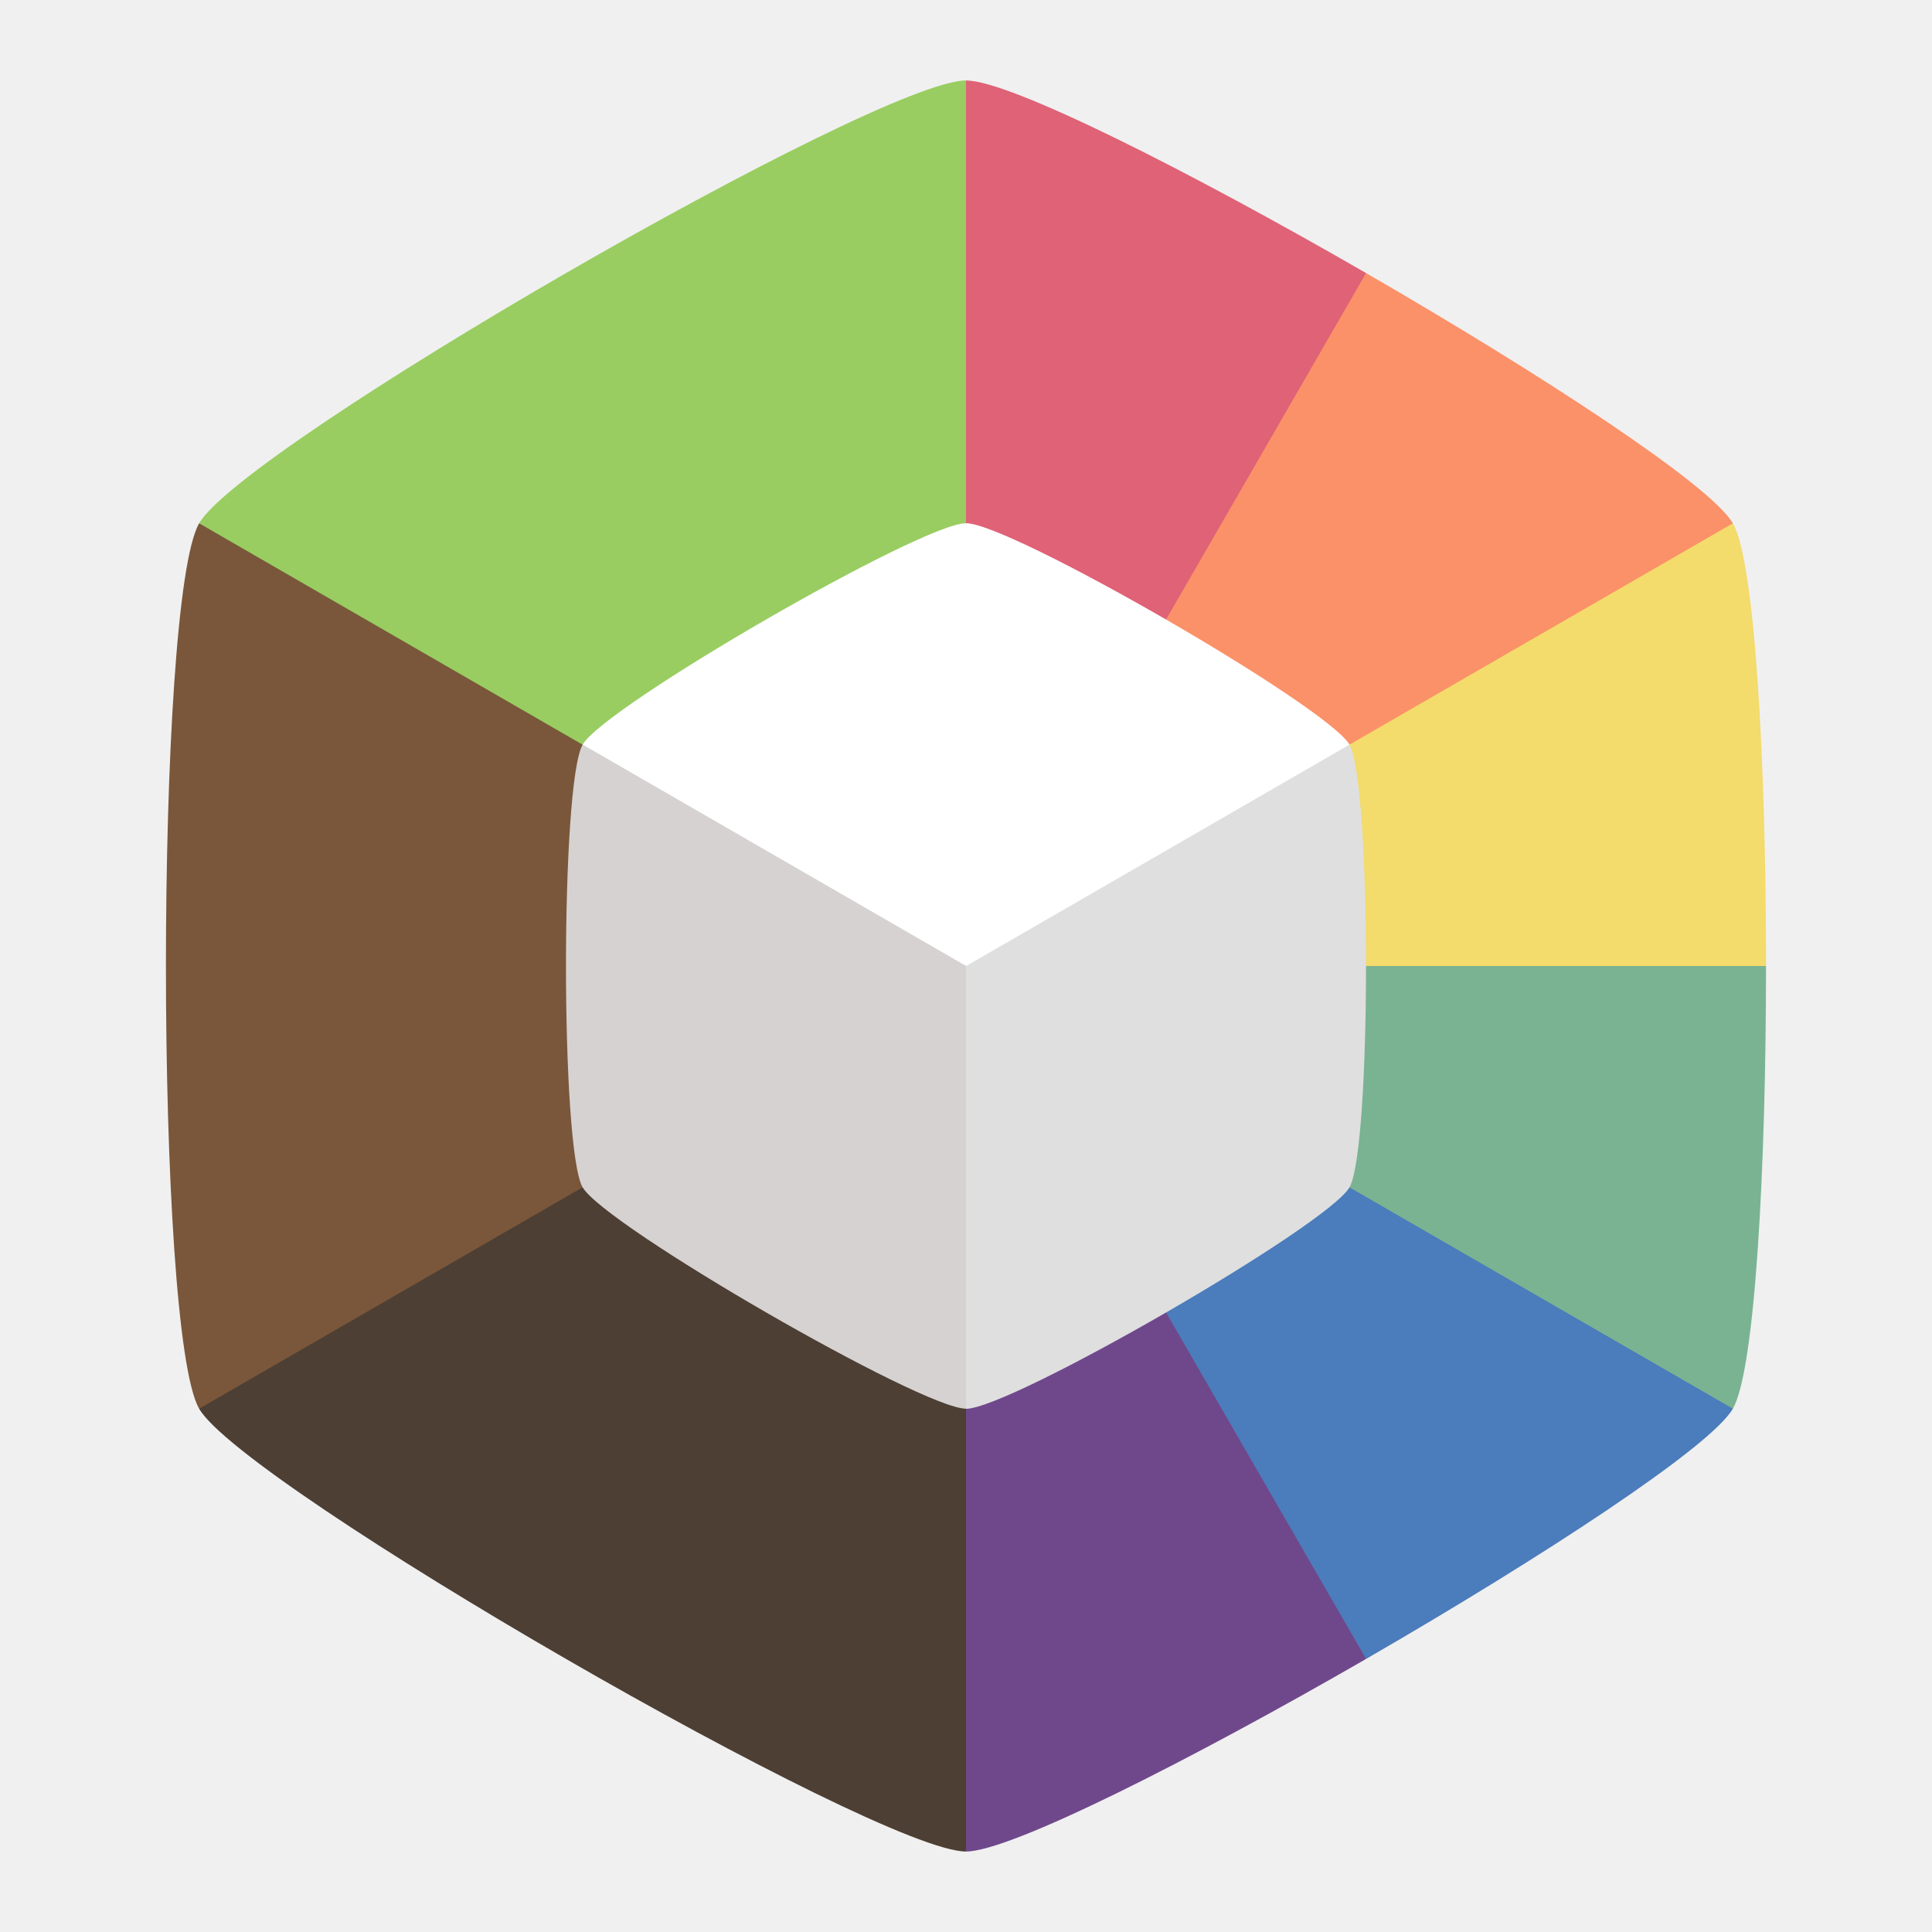
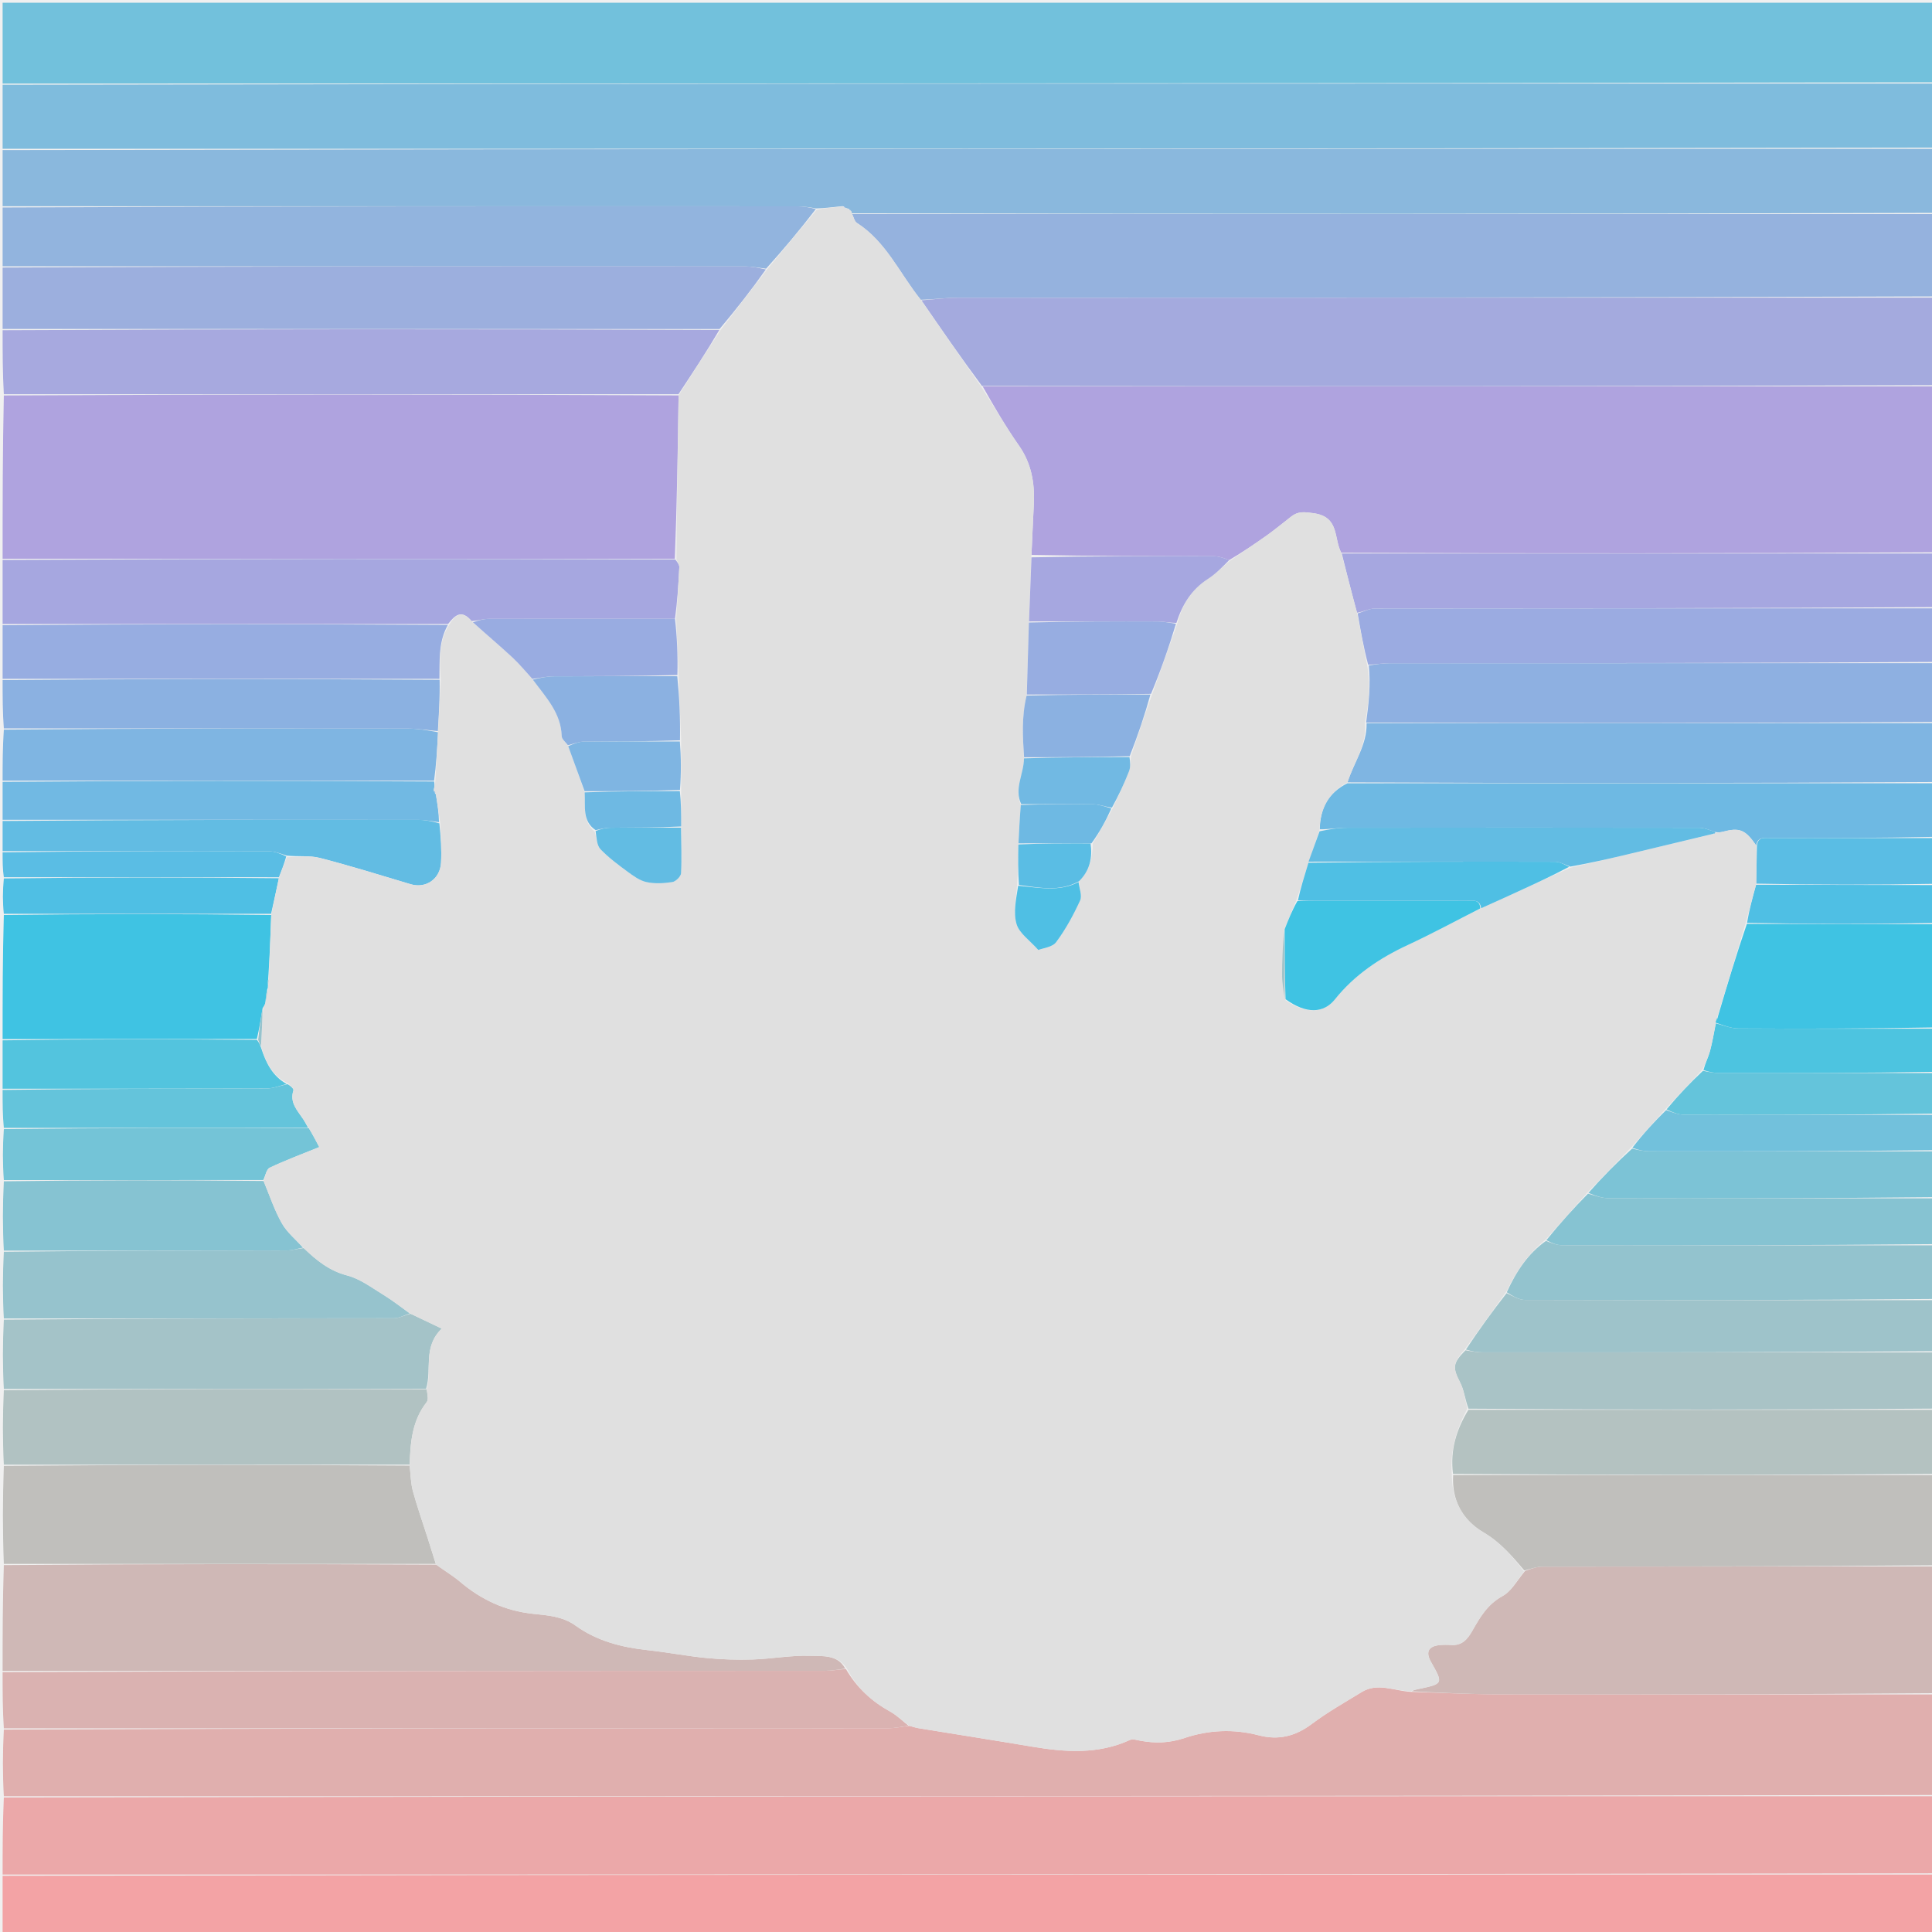
- <svg xmlns="http://www.w3.org/2000/svg" width="48" height="48" viewBox="0 0 12.7 12.7" version="1.1" id="svg3606">
-   <defs id="defs3603" />
-   <g id="layer1">
-     <g id="g531" transform="matrix(0.1353646,0,0,0.1353646,15.30158,0.5291666)" />
-     <g id="g397">
-       <path style="fill:#99cd61;fill-opacity:1;stroke-width:0.265" d="M 6.35,6.35 Z" id="path7899" />
-       <path id="path3228" style="fill:#df6277;fill-opacity:1;stroke-width:0.265" d="M 6.35 0.529 L 3.829 4.895 L 6.35 6.35 L 8.87 4.895 L 8.98 1.795 C 7.829 1.131 6.641 0.529 6.35 0.529 z " />
-       <path id="path2659" style="fill:#fb9168;fill-opacity:1;stroke-width:0.265" d="M 8.98 1.795 L 6.35 6.35 L 8.87 7.805 L 11.391 3.44 C 11.246 3.188 10.131 2.46 8.98 1.795 z " />
-       <path id="path2708" style="fill:#f3db6c;fill-opacity:1;stroke-width:0.265" d="M 11.391 3.44 L 6.35 6.35 L 8.87 7.805 L 11.609 6.35 C 11.609 5.021 11.537 3.692 11.391 3.44 z " />
-       <path id="path1737" style="fill:#7ab392;fill-opacity:1;stroke-width:0.265" d="M 6.35 6.35 L 6.35 9.26 L 11.391 9.26 C 11.537 9.008 11.609 7.679 11.609 6.35 L 6.35 6.35 z " />
-       <path id="path2937" style="fill:#4b7cbc;fill-opacity:1;stroke-width:0.265" d="M 6.35 6.35 L 6.35 9.26 L 8.98 10.905 C 10.131 10.24 11.246 9.512 11.391 9.26 L 6.35 6.35 z " />
-       <path id="path3117" style="fill:#6f488c;fill-opacity:1;stroke-width:0.265" d="M 6.35 6.35 L 3.829 7.805 L 6.35 12.171 C 6.641 12.171 7.829 11.569 8.98 10.905 L 6.35 6.35 z " />
-       <path id="path2010" style="fill:#4d3f33;fill-opacity:1;stroke-width:0.265" d="M 3.829 4.895 L 1.309 9.26 C 1.6 9.765 5.768 12.171 6.35 12.171 L 6.35 6.35 L 3.829 4.895 z " />
-       <path id="path1744" style="fill:#7a573b;fill-opacity:1;stroke-width:0.265" d="M 1.309 3.44 C 1.018 3.944 1.018 8.756 1.309 9.26 L 6.35 6.35 L 6.35 3.44 L 1.309 3.44 z " />
-       <path id="path1739" style="fill:#99cd61;fill-opacity:1;stroke-width:0.265" d="M 6.35 0.529 C 5.768 0.529 1.6 2.935 1.309 3.44 L 6.35 6.35 L 6.35 0.529 z " />
-       <g id="g379">
-         <g id="g1657" transform="matrix(0.8799999,0,0,0.8799999,-10.90649,-1.242093)">
-           <g id="g7651" transform="translate(13.25996,2.277589)">
-             <path id="path6659" style="fill:#ffffff;stroke-width:0.265" d="m 6.35,2.939 c -0.341,0 -2.783,1.41 -2.953,1.705 L 6.35,9.76 9.304,4.645 C 9.133,4.349 6.691,2.939 6.35,2.939 Z" transform="matrix(0.9697482,0,0,0.9697482,0.1920988,0.1920979)" />
-           </g>
-           <path id="path461" style="fill:#dfdfdf;fill-opacity:1;stroke-width:0.265" d="m 16.746,6.974 2.864,4.961 c 0.331,0 2.699,-1.367 2.864,-1.654 0.165,-0.286 0.165,-3.021 0,-3.307 l -2.864,1.654 z" />
-         </g>
-         <path id="path5065" style="fill:#d6d2d2;fill-opacity:1;stroke-width:0.265" d="m 3.83,4.895 c -0.146,0.252 -0.146,2.658 0,2.91 0.146,0.252 2.229,1.455 2.52,1.455 V 6.35 Z" />
-       </g>
-     </g>
-   </g>
+ <svg xmlns="http://www.w3.org/2000/svg" version="1.1" id="Layer_1" x="0px" y="0px" width="100%" viewBox="0 0 740 740" enable-background="new 0 0 740 740" xml:space="preserve">
+   <path fill="#72C1DC" opacity="1" stroke="none" d=" M1,32   C1,21.672 1,11.345 1,1.04   C247.667,1.04 494.333,1.04 741,1.04   C741,11.074 741,21.068 740.531,31.531   C493.708,32 247.354,32 1,32  z" />
+   <path fill="#EBA8A9" opacity="1" stroke="none" d=" M1,718   C1,708.312 1,698.625 1.469,688.469   C248.292,688 494.646,688 741,688   C741,697.688 741,707.375 740.535,717.531   C493.713,718 247.357,718 1,718  z" />
+   <path fill="#AFA3DF" opacity="1" stroke="none" d=" M741,148   C741,169.021 741,190.042 740.531,211.532   C664.684,212.007 589.305,212.014 513.724,211.715   C510.771,206.081 513.141,197.93 503.046,196.554   C499.41,196.059 497.22,195.809 494.591,197.833   C491.574,200.156 488.657,202.615 485.562,204.827   C480.76,208.26 475.844,211.534 470.822,214.525   C468.799,213.784 466.931,213.058 465.059,213.051   C441.747,212.976 418.435,213.005 395.087,212.54   C395.358,205.804 395.655,199.535 395.97,193.267   C396.377,185.14 395.124,177.576 390.257,170.635   C385.138,163.336 380.673,155.578 376.396,148.015   C498.246,148.007 619.623,148.003 741,148  z" />
+   <path fill="#E0AFAE" opacity="1" stroke="none" d=" M741,687.531   C494.646,688 248.292,688 1.469,688   C1,679.646 1,671.292 1.469,662.469   C114.683,662 227.429,662.007 340.175,661.958   C342.787,661.957 345.398,661.332 348.393,661.052   C349.736,661.379 350.68,661.751 351.659,661.91   C366.202,664.283 380.761,666.556 395.292,669   C408.028,671.142 420.616,672.038 432.832,666.427   C433.863,665.954 435.42,666.484 436.701,666.721   C442.454,667.785 447.862,667.67 453.688,665.7   C462.862,662.598 472.556,662.152 482.122,664.662   C489.674,666.643 496.173,665.034 502.463,660.304   C508.478,655.78 515.106,652.057 521.539,648.104   C527.633,644.36 533.85,647.654 540.451,648.021   C551.675,648.349 562.461,648.935 573.248,648.954   C629.165,649.049 685.083,648.999 741,649   C741,661.688 741,674.375 741,687.531  z" />
+   <path fill="#7FBCDD" opacity="1" stroke="none" d=" M1,32.469   C247.354,32 493.708,32 740.531,32   C741,40.021 741,48.042 740.531,56.531   C493.708,57 247.354,57 1,57   C1,48.979 1,40.958 1,32.469  z" />
+   <path fill="#8AB8DD" opacity="1" stroke="none" d=" M1,57.469   C247.354,57 493.708,57 740.531,57   C741,65.021 741,73.042 740.531,81.531   C602.166,81.992 464.269,81.984 326.27,81.685   C326.111,81.196 326.056,80.999 325.876,80.65   C325.573,80.308 325.375,80.138 324.845,79.916   C324.325,79.786 324.117,79.732 323.795,79.546   C323.511,79.249 323.323,79.109 322.67,78.968   C319.154,79.325 316.085,79.709 312.688,79.835   C310.059,79.385 307.757,79.025 305.456,79.024   C203.971,78.996 102.485,79 1,79   C1,71.979 1,64.958 1,57.469  z" />
+   <path fill="#F3A3A5" opacity="1" stroke="none" d=" M1,718.465   C247.357,718 493.713,718 740.535,718   C741,725.662 741,733.325 741,740.959   C494.333,740.959 247.667,740.959 1,740.959   C1,733.589 1,726.259 1,718.465  z" />
+   <path fill="#AFA3DF" opacity="1" stroke="none" d=" M1,214   C1,193.312 1,172.625 1.469,151.469   C87.916,150.998 173.895,150.996 259.914,151.454   C259.614,172.611 259.274,193.308 258.469,214.004   C172.337,214.002 86.668,214.001 1,214  z" />
+   <path fill="#95B2DE" opacity="1" stroke="none" d=" M326.373,81.976   C464.269,81.984 602.166,81.992 740.531,82   C741,92.354 741,102.708 740.531,113.532   C615.644,114.001 491.224,113.99 366.805,114.044   C362.176,114.046 357.548,114.684 352.666,114.812   C344.558,104.694 339.413,92.555 328.21,85.385   C327.259,84.777 326.97,83.137 326.373,81.976  z" />
+   <path fill="#A4AADE" opacity="1" stroke="none" d=" M352.919,115.026   C357.548,114.684 362.176,114.046 366.805,114.044   C491.224,113.99 615.644,114.001 740.531,114   C741,125.021 741,136.042 741,147.531   C619.623,148.003 498.246,148.007 376.119,147.835   C367.885,136.783 360.402,125.904 352.919,115.026  z" />
+   <path fill="#CFB8B6" opacity="1" stroke="none" d=" M1,640   C1,626.646 1,613.292 1.469,599.469   C56.929,599.003 111.92,599.005 167.098,599.298   C170.268,601.656 173.446,603.495 176.199,605.834   C184.282,612.702 193.348,616.945 204.013,618.105   C209.652,618.718 215.429,619.017 220.492,622.666   C228.627,628.53 238.086,630.962 247.988,632.033   C255.561,632.852 263.065,634.322 270.644,635.056   C276.531,635.626 282.496,635.811 288.408,635.616   C295.694,635.376 302.982,633.967 310.23,634.212   C315.037,634.374 320.807,633.655 323.752,639.115   C320.891,639.52 318.425,639.969 315.958,639.97   C210.972,640.005 105.986,640 1,640  z" />
+   <path fill="#CFB8B6" opacity="1" stroke="none" d=" M741,648.531   C685.083,648.999 629.165,649.049 573.248,648.954   C562.461,648.935 551.675,648.349 540.747,647.791   C541.406,647.368 542.203,647.158 543.008,646.991   C552.857,644.947 552.857,644.948 548.113,636.569   C545.973,632.788 547.064,630.56 551.359,630.113   C552.837,629.96 554.349,629.966 555.833,630.069   C559.953,630.354 562.063,627.925 563.908,624.674   C566.842,619.504 569.714,614.503 575.454,611.362   C578.942,609.453 581.176,605.252 584.118,601.71   C586.436,600.893 588.607,600.06 590.779,600.057   C640.852,599.983 690.926,600 741,600   C741,616.021 741,632.042 741,648.531  z" />
+   <path fill="#DAB2B1" opacity="1" stroke="none" d=" M1,640.469   C105.986,640 210.972,640.005 315.958,639.97   C318.425,639.969 320.891,639.52 323.994,639.256   C328.226,646.547 333.935,651.683 340.996,655.598   C343.547,657.012 345.684,659.176 348.009,660.998   C345.398,661.332 342.787,661.957 340.175,661.958   C227.429,662.007 114.683,662 1.469,662   C1,654.979 1,647.958 1,640.469  z" />
+   <path fill="#92B4DE" opacity="1" stroke="none" d=" M1,79.469   C102.485,79 203.971,78.996 305.456,79.024   C307.757,79.025 310.059,79.385 312.482,80.09   C306.35,88.064 300.096,95.525 293.442,102.904   C290.413,102.548 287.783,102.036 285.152,102.035   C190.435,101.994 95.717,102 1,102   C1,94.646 1,87.291 1,79.469  z" />
+   <path fill="#9CAFDE" opacity="1" stroke="none" d=" M1,102.469   C95.717,102 190.435,101.994 285.152,102.035   C287.783,102.036 290.413,102.548 293.331,103.214   C287.773,111.079 281.927,118.553 275.608,126.02   C183.756,126.009 92.378,126.005 1,126   C1,118.312 1,110.625 1,102.469  z" />
+   <path fill="#A7A9DF" opacity="1" stroke="none" d=" M1,126.469   C92.378,126.005 183.756,126.009 275.534,126.363   C270.58,134.806 265.227,142.9 259.873,150.994   C173.895,150.996 87.916,150.998 1.469,151   C1,142.979 1,134.958 1,126.469  z" />
+   <path fill="#A6A7E0" opacity="1" stroke="none" d=" M1,214.469   C86.668,214.001 172.337,214.002 258.632,214.275   C259.587,215.459 260.233,216.386 260.19,217.279   C259.874,223.857 259.421,230.429 258.54,237.002   C234.44,237 210.81,236.973 187.18,237.046   C185.101,237.052 183.025,237.713 180.656,237.895   C176.862,233.389 174.361,235.459 171.618,239.011   C114.429,239.005 57.715,239.002 1,239   C1,230.979 1,222.958 1,214.469  z" />
+   <path fill="#C0BFBC" opacity="1" stroke="none" d=" M741,599.531   C690.926,600 640.852,599.983 590.779,600.057   C588.607,600.06 586.436,600.893 583.843,601.515   C579.149,595.978 574.647,590.729 568.244,586.964   C560.168,582.217 556.014,574.606 556.588,564.992   C618.366,564.996 679.683,564.998 741,565   C741,576.354 741,587.708 741,599.531  z" />
+   <path fill="#C0BFBC" opacity="1" stroke="none" d=" M166.911,599.008   C111.92,599.005 56.929,599.003 1.469,599   C1,586.646 1,574.292 1.469,561.469   C53.592,560.994 105.247,560.988 156.908,561.374   C157.302,564.907 157.33,568.147 158.157,571.168   C159.81,577.209 161.908,583.128 163.809,589.102   C164.858,592.399 165.878,595.706 166.911,599.008  z" />
+   <path fill="#7FB5E2" opacity="1" stroke="none" d=" M741,277   C741,284.354 741,291.708 740.531,299.532   C665.404,300.006 590.745,300.012 516.125,299.656   C518.562,291.913 523.654,285.354 523.432,277.023   C596.269,277.01 668.634,277.005 741,277  z" />
+   <path fill="#8EB0E1" opacity="1" stroke="none" d=" M741,276.531   C668.634,277.005 596.269,277.01 523.26,276.766   C524.279,269.423 525.029,262.275 524.289,254.854   C527.148,254.462 529.616,254.031 532.084,254.03   C601.723,253.993 671.361,254 741,254   C741,261.354 741,268.708 741,276.531  z" />
+   <path fill="#3FC3E3" opacity="1" stroke="none" d=" M1,398   C1,382.312 1,366.625 1.469,350.469   C35.904,350.006 69.87,350.012 103.888,350.458   C103.603,358.903 103.265,366.906 102.721,375.077   C102.548,375.894 102.579,376.542 102.619,377.448   C102.643,378.05 102.659,378.393 102.37,378.896   C101.921,380.758 101.776,382.461 101.606,384.416   C101.321,385.077 101.062,385.486 100.567,386.214   C99.831,390.34 99.331,394.147 98.373,397.966   C65.61,397.985 33.305,397.993 1,398  z" />
+   <path fill="#A6A7E0" opacity="1" stroke="none" d=" M513.927,212.021   C589.305,212.014 664.684,212.007 740.531,212   C741,218.688 741,225.375 740.531,232.532   C668.911,233.001 597.759,232.983 526.608,233.083   C524.408,233.086 522.21,234.307 519.773,234.691   C517.666,226.955 515.797,219.488 513.927,212.021  z" />
+   <path fill="#9BABE1" opacity="1" stroke="none" d=" M520.011,234.96   C522.21,234.307 524.408,233.086 526.608,233.083   C597.759,232.983 668.911,233.001 740.531,233   C741,239.688 741,246.375 741,253.531   C671.361,254 601.723,253.993 532.084,254.03   C529.616,254.031 527.148,254.462 524.038,254.617   C522.268,248.014 521.139,241.487 520.011,234.96  z" />
+   <path fill="#B1C2C2" opacity="1" stroke="none" d=" M156.902,560.983   C105.247,560.988 53.592,560.994 1.469,561   C1,551.646 1,542.292 1.469,532.469   C55.692,531.982 109.446,531.964 163.454,532.153   C163.65,533.95 164.228,536.041 163.433,537.048   C157.824,544.153 157.185,552.495 156.902,560.983  z" />
+   <path fill="#B4C2C1" opacity="1" stroke="none" d=" M741,564.531   C679.683,564.998 618.366,564.996 556.535,564.538   C555.37,555.399 557.851,547.49 562.439,539.987   C622.273,539.994 681.637,539.997 741,540   C741,548.021 741,556.042 741,564.531  z" />
+   <path fill="#A4C3C8" opacity="1" stroke="none" d=" M163.2,531.945   C109.446,531.964 55.692,531.982 1.469,532   C1,523.312 1,514.625 1.469,505.469   C51.574,505 101.211,505.023 150.847,504.919   C152.887,504.915 154.925,503.723 157.297,503.207   C161.336,505.109 165.043,506.89 169.206,508.89   C161.866,515.913 165.506,524.609 163.2,531.945  z" />
+   <path fill="#6EB9E3" opacity="1" stroke="none" d=" M516.086,300.017   C590.745,300.012 665.404,300.006 740.531,300   C741,306.688 741,313.375 740.531,320.531   C719.543,321 699.024,320.984 678.504,321.023   C676.174,321.027 673.204,320.191 672.681,323.852   C668.478,317.754 666.297,316.886 659.922,318.567   C658.991,318.813 658.013,318.881 656.897,318.665   C654.724,317.866 652.711,317.057 650.696,317.054   C605.771,316.982 560.845,316.976 515.92,317.043   C512.463,317.048 509.007,317.678 505.507,317.638   C505.641,309.438 508.961,303.556 516.086,300.017  z" />
+   <path fill="#A9C3C6" opacity="1" stroke="none" d=" M741,539.531   C681.637,539.997 622.273,539.994 562.458,539.561   C561.13,535.911 560.769,532.423 559.268,529.525   C556.364,523.919 556.347,522.117 561.32,517.196   C563.788,517.631 565.925,517.976 568.062,517.977   C625.708,518.006 683.354,518 741,518   C741,525.021 741,532.042 741,539.531  z" />
+   <path fill="#96C3CD" opacity="1" stroke="none" d=" M156.964,503.085   C154.925,503.723 152.887,504.915 150.847,504.919   C101.211,505.023 51.574,505 1.469,505   C1,496.646 1,488.292 1.469,479.469   C37.906,479 73.875,479.019 109.844,478.952   C111.915,478.948 113.984,478.247 116.337,478.052   C121.333,482.868 126.225,486.78 133.034,488.555   C138.014,489.854 142.492,493.285 147.018,496.051   C150.475,498.164 153.659,500.724 156.964,503.085  z" />
+   <path fill="#97ADE1" opacity="1" stroke="none" d=" M1,239.469   C57.715,239.002 114.429,239.005 171.532,239.371   C167.82,246.023 168.458,253.047 168.317,260.016   C112.242,260.008 56.621,260.004 1,260   C1,253.312 1,246.625 1,239.469  z" />
+   <path fill="#9EC3CA" opacity="1" stroke="none" d=" M741,517.532   C683.354,518 625.708,518.006 568.062,517.977   C565.925,517.976 563.788,517.631 561.484,516.907   C566.536,509.223 571.755,502.078 577.068,495.313   C579.488,496.462 581.812,497.896 584.139,497.902   C636.426,498.03 688.713,498 741,498   C741,504.354 741,510.709 741,517.532  z" />
+   <path fill="#93C3CE" opacity="1" stroke="none" d=" M741,497.531   C688.713,498 636.426,498.03 584.139,497.902   C581.812,497.896 579.488,496.462 577.123,494.97   C580.805,486.849 585.343,480.082 592.133,475.308   C594.287,476.118 596.293,476.941 598.3,476.944   C645.867,477.016 693.433,477 741,477   C741,483.688 741,490.375 741,497.531  z" />
+   <path fill="#7FB5E2" opacity="1" stroke="none" d=" M1,299   C1,292.646 1,286.291 1.469,279.468   C53.235,279 104.533,278.978 155.831,279.044   C159.792,279.049 163.752,279.681 167.776,280.472   C167.462,286.959 167.084,292.994 166.255,299.024   C110.87,299.012 55.935,299.006 1,299  z" />
+   <path fill="#8BB1E1" opacity="1" stroke="none" d=" M167.712,280.021   C163.752,279.681 159.792,279.049 155.831,279.044   C104.533,278.978 53.235,279 1.469,279   C1,272.979 1,266.958 1,260.468   C56.621,260.004 112.242,260.008 168.385,260.384   C168.508,267.178 168.11,273.6 167.712,280.021  z" />
+   <path fill="#3FC3E3" opacity="1" stroke="none" d=" M741,354   C741,367.021 741,380.042 740.531,393.532   C715.296,394.001 690.529,394.066 665.764,393.912   C662.911,393.895 660.066,392.655 657.164,391.733   C657.126,391.316 657.143,391.148 657.327,390.813   C657.706,390.405 657.854,390.128 657.978,389.413   C661.544,377.287 665.072,365.566 669.092,353.879   C693.39,353.941 717.195,353.971 741,354  z" />
+   <path fill="#86C3D2" opacity="1" stroke="none" d=" M116.053,477.871   C113.984,478.247 111.915,478.948 109.844,478.952   C73.875,479.019 37.906,479 1.469,479   C1,470.312 1,461.625 1.469,452.469   C34.908,451.991 67.878,451.983 100.957,452.342   C103.309,458.008 105.121,463.551 107.942,468.521   C109.939,472.039 113.301,474.782 116.053,477.871  z" />
+   <path fill="#86C3D2" opacity="1" stroke="none" d=" M741,476.532   C693.433,477 645.867,477.016 598.3,476.944   C596.293,476.941 594.287,476.118 592.292,475.017   C597.526,468.544 602.748,462.731 608.24,457.2   C611.055,457.987 613.601,458.928 616.149,458.934   C657.766,459.026 699.383,459 741,459   C741,464.688 741,470.376 741,476.532  z" />
+   <path fill="#71B9E3" opacity="1" stroke="none" d=" M1,299.466   C55.935,299.006 110.87,299.012 166.286,299.337   C166.54,300.681 166.313,301.706 166.154,302.963   C166.355,303.493 166.547,303.745 166.97,304.304   C167.603,308.112 168.066,311.566 168.153,314.915   C165.316,314.54 162.855,314.038 160.393,314.035   C107.262,313.99 54.131,314 1,314   C1,309.311 1,304.621 1,299.466  z" />
+   <path fill="#62BCE3" opacity="1" stroke="none" d=" M1,314.461   C54.131,314 107.262,313.99 160.393,314.035   C162.855,314.038 165.316,314.54 168.285,315.367   C168.859,320.753 169.182,325.594 168.929,330.405   C168.597,336.722 163.079,340.409 157.326,338.687   C145.753,335.223 134.21,331.623 122.518,328.611   C118.561,327.592 114.19,328.178 109.783,327.708   C107.36,326.925 105.163,326.065 102.964,326.06   C68.976,325.974 34.988,326 1,326   C1,322.307 1,318.614 1,314.461  z" />
+   <path fill="#7CC3D6" opacity="1" stroke="none" d=" M741,458.532   C699.383,459 657.766,459.026 616.149,458.934   C613.601,458.928 611.055,457.987 608.407,456.916   C613.81,450.786 619.313,445.221 625.137,439.95   C627.57,440.495 629.682,440.966 631.794,440.969   C668.196,441.013 704.598,441 741,441   C741,446.688 741,452.376 741,458.532  z" />
+   <path fill="#74C4D7" opacity="1" stroke="none" d=" M100.849,451.974   C67.878,451.983 34.908,451.991 1.469,452   C1,445.646 1,439.291 1.469,432.469   C40.634,431.999 79.33,431.997 118.328,432.169   C119.925,434.83 121.222,437.316 122.287,439.359   C115.276,442.213 109.17,444.472 103.314,447.258   C102.034,447.867 101.647,450.353 100.849,451.974  z" />
+   <path fill="#53C4DE" opacity="1" stroke="none" d=" M1,398.468   C33.305,397.993 65.61,397.985 98.433,398.302   C99.293,399.436 99.637,400.246 100.036,401.417   C101.926,407.275 104.469,412.232 109.774,415.176   C106.963,415.974 104.42,416.925 101.875,416.932   C68.25,417.032 34.625,417 1,417   C1,410.979 1,404.958 1,398.468  z" />
+   <path fill="#64C4DB" opacity="1" stroke="none" d=" M1,417.466   C34.625,417 68.25,417.032 101.875,416.932   C104.42,416.925 106.963,415.974 110.113,415.249   C111.312,415.922 112.594,417.031 112.391,417.657   C110.859,422.372 113.941,425.348 116.155,428.692   C116.852,429.745 117.407,430.891 118.027,431.995   C79.33,431.997 40.634,431.999 1.469,432   C1,427.311 1,422.621 1,417.466  z" />
+   <path fill="#72C1DC" opacity="1" stroke="none" d=" M741,440.535   C704.598,441 668.196,441.013 631.794,440.969   C629.682,440.966 627.57,440.495 625.228,439.639   C629.314,434.315 633.63,429.594 638.168,425.206   C640.565,426.028 642.741,426.937 644.919,426.943   C676.946,427.033 708.973,427.002 741,427   C741,431.357 741,435.714 741,440.535  z" />
+   <path fill="#64C4DB" opacity="1" stroke="none" d=" M741,426.533   C708.973,427.002 676.946,427.033 644.919,426.943   C642.741,426.937 640.565,426.028 638.337,424.924   C642.84,419.502 647.394,414.695 652.277,410.149   C654.573,410.609 656.54,410.978 658.507,410.98   C686.005,411.016 713.502,411.002 741,411   C741,416.022 741,421.044 741,426.533  z" />
+   <path fill="#4DC4E0" opacity="1" stroke="none" d=" M741,410.532   C713.502,411.002 686.005,411.016 658.507,410.98   C656.54,410.978 654.573,410.609 652.463,409.844   C653.218,407.055 654.344,404.892 654.962,402.592   C655.899,399.105 656.483,395.523 657.218,391.982   C660.066,392.655 662.911,393.895 665.764,393.912   C690.529,394.066 715.296,394.001 740.531,394   C741,399.355 741,404.71 741,410.532  z" />
+   <path fill="#4FBFE4" opacity="1" stroke="none" d=" M103.836,350.017   C69.87,350.012 35.904,350.006 1.469,350   C1,345.643 1,341.286 1.469,336.465   C36.902,336.003 71.867,336.007 106.814,336.389   C105.81,341.185 104.823,345.601 103.836,350.017  z" />
+   <path fill="#5ABDE4" opacity="1" stroke="none" d=" M672.938,324.087   C673.204,320.191 676.174,321.027 678.504,321.023   C699.024,320.984 719.543,321 740.531,321   C741,326.688 741,332.376 740.531,338.531   C717.587,338.957 695.112,338.916 672.668,338.458   C672.779,333.39 672.858,328.739 672.938,324.087  z" />
+   <path fill="#5ABDE4" opacity="1" stroke="none" d=" M106.832,336.01   C71.867,336.007 36.902,336.003 1.469,336   C1,332.969 1,329.939 1,326.454   C34.988,326 68.976,325.974 102.964,326.06   C105.163,326.065 107.36,326.925 109.643,328.035   C108.763,331.125 107.797,333.567 106.832,336.01  z" />
+   <path fill="#4FBFE4" opacity="1" stroke="none" d=" M672.637,338.874   C695.112,338.916 717.587,338.957 740.531,338.999   C741,343.689 741,348.379 741,353.534   C717.195,353.971 693.39,353.941 669.151,353.478   C670.024,348.322 671.33,343.598 672.637,338.874  z" />
+   <path fill="#E0E0E0" opacity="1" stroke="none" d=" M672.668,338.458   C671.33,343.598 670.024,348.322 668.658,353.445   C665.072,365.566 661.544,377.287 657.752,389.532   C657.378,390.365 657.268,390.672 657.159,390.979   C657.143,391.148 657.126,391.316 657.164,391.733   C656.483,395.523 655.899,399.105 654.962,402.592   C654.344,404.892 653.218,407.055 652.134,409.584   C647.394,414.695 642.84,419.502 638.116,424.591   C633.63,429.594 629.314,434.315 624.908,439.346   C619.313,445.221 613.81,450.786 608.138,456.634   C602.748,462.731 597.526,468.544 592.145,474.648   C585.343,480.082 580.805,486.849 577.028,494.59   C571.755,502.078 566.536,509.223 561.153,516.656   C556.347,522.117 556.364,523.919 559.268,529.525   C560.769,532.423 561.13,535.911 561.987,539.558   C557.851,547.49 555.37,555.399 556.074,564.536   C556.014,574.606 560.168,582.217 568.244,586.964   C574.647,590.729 579.149,595.978 583.697,601.886   C581.176,605.252 578.942,609.453 575.454,611.362   C569.714,614.503 566.842,619.504 563.908,624.674   C562.063,627.925 559.953,630.354 555.833,630.069   C554.349,629.966 552.837,629.96 551.359,630.113   C547.064,630.56 545.973,632.788 548.113,636.569   C552.857,644.948 552.857,644.947 543.008,646.991   C542.203,647.158 541.406,647.368 540.309,647.787   C533.85,647.654 527.633,644.36 521.539,648.104   C515.106,652.057 508.478,655.78 502.463,660.304   C496.173,665.034 489.674,666.643 482.122,664.662   C472.556,662.152 462.862,662.598 453.688,665.7   C447.862,667.67 442.454,667.785 436.701,666.721   C435.42,666.484 433.863,665.954 432.832,666.427   C420.616,672.038 408.028,671.142 395.292,669   C380.761,666.556 366.202,664.283 351.659,661.91   C350.68,661.751 349.736,661.379 348.393,661.052   C345.684,659.176 343.547,657.012 340.996,655.598   C333.935,651.683 328.226,646.547 324.387,639.091   C320.807,633.655 315.037,634.374 310.23,634.212   C302.982,633.967 295.694,635.376 288.408,635.616   C282.496,635.811 276.531,635.626 270.644,635.056   C263.065,634.322 255.561,632.852 247.988,632.033   C238.086,630.962 228.627,628.53 220.492,622.666   C215.429,619.017 209.652,618.718 204.013,618.105   C193.348,616.945 184.282,612.702 176.199,605.834   C173.446,603.495 170.268,601.656 167.098,599.298   C165.878,595.706 164.858,592.399 163.809,589.102   C161.908,583.128 159.81,577.209 158.157,571.168   C157.33,568.147 157.302,564.907 156.908,561.374   C157.185,552.495 157.824,544.153 163.433,537.048   C164.228,536.041 163.65,533.95 163.454,532.153   C165.506,524.609 161.866,515.913 169.206,508.89   C165.043,506.89 161.336,505.109 157.297,503.207   C153.659,500.724 150.475,498.164 147.018,496.051   C142.492,493.285 138.014,489.854 133.034,488.555   C126.225,486.78 121.333,482.868 116.337,478.052   C113.301,474.782 109.939,472.039 107.942,468.521   C105.121,463.551 103.309,458.008 100.957,452.342   C101.647,450.353 102.034,447.867 103.314,447.258   C109.17,444.472 115.276,442.213 122.287,439.359   C121.222,437.316 119.925,434.83 118.328,432.169   C117.407,430.891 116.852,429.745 116.155,428.692   C113.941,425.348 110.859,422.372 112.391,417.657   C112.594,417.031 111.312,415.922 110.38,414.964   C104.469,412.232 101.926,407.275 100.043,400.969   C100.264,395.403 100.533,390.649 100.802,385.894   C101.062,385.486 101.321,385.077 101.714,384.031   C102.124,381.841 102.4,380.289 102.675,378.737   C102.659,378.393 102.643,378.05 102.725,377.076   C102.857,375.934 102.892,375.422 102.926,374.909   C103.265,366.906 103.603,358.903 103.888,350.458   C104.823,345.601 105.81,341.185 106.814,336.389   C107.797,333.567 108.763,331.125 109.869,328.356   C114.19,328.178 118.561,327.592 122.518,328.611   C134.21,331.623 145.753,335.223 157.326,338.687   C163.079,340.409 168.597,336.722 168.929,330.405   C169.182,325.594 168.859,320.753 168.66,315.473   C168.066,311.566 167.603,308.112 166.915,304.07   C166.557,303.177 166.356,302.926 166.086,302.731   C166.313,301.706 166.54,300.681 166.736,299.343   C167.084,292.994 167.462,286.959 167.776,280.472   C168.11,273.6 168.508,267.178 168.839,260.388   C168.458,253.047 167.82,246.023 172.006,239.375   C174.361,235.459 176.862,233.389 180.84,238.186   C186.297,243.013 191.371,247.275 196.223,251.775   C198.972,254.325 201.356,257.267 204.084,260.32   C209.106,267.095 214.881,273.069 215.149,281.96   C215.185,283.142 216.69,284.279 217.629,285.804   C219.803,291.798 221.861,297.425 223.936,303.496   C224.273,308.966 222.926,314.441 227.798,318.578   C228.497,321.075 228.603,323.804 230.017,325.282   C233.085,328.487 236.722,331.187 240.319,333.831   C242.555,335.475 245.003,337.286 247.61,337.854   C250.783,338.546 254.274,338.34 257.524,337.844   C258.831,337.645 260.798,335.696 260.862,334.46   C261.16,328.661 260.901,322.833 260.898,316.553   C260.921,311.733 260.887,307.377 260.905,302.553   C260.926,296.062 260.893,290.037 260.907,283.557   C260.59,275.072 260.226,267.044 259.912,258.547   C259.645,251.054 259.328,244.028 259.01,237.003   C259.421,230.429 259.874,223.857 260.19,217.279   C260.233,216.386 259.587,215.459 259.097,214.277   C259.274,193.308 259.614,172.611 259.914,151.454   C265.227,142.9 270.58,134.806 276.008,126.369   C281.927,118.553 287.773,111.079 293.73,103.296   C300.096,95.525 306.35,88.064 312.81,80.348   C316.085,79.709 319.154,79.325 322.757,79.131   C323.444,79.529 323.651,79.649 323.91,79.678   C324.117,79.732 324.325,79.786 324.932,80.1   C325.499,80.591 325.722,80.738 326,80.801   C326.056,80.999 326.111,81.196 326.27,81.685   C326.97,83.137 327.259,84.777 328.21,85.385   C339.413,92.555 344.558,104.694 352.666,114.812   C360.402,125.904 367.885,136.783 375.646,147.841   C380.673,155.578 385.138,163.336 390.257,170.635   C395.124,177.576 396.377,185.14 395.97,193.267   C395.655,199.535 395.358,205.804 395.05,213.007   C394.742,221.965 394.437,229.989 394.09,238.439   C393.794,247.916 393.541,256.968 393.218,266.434   C391.248,274.519 391.73,282.285 392.206,290.477   C392.13,296.62 388.306,302.116 390.986,308.323   C390.575,313.436 390.338,318.231 390.057,323.444   C389.955,328.886 389.898,333.909 389.554,339.221   C389.19,344.355 388.058,349.511 389.367,353.946   C390.413,357.491 394.429,360.16 397.695,363.862   C399.458,363.145 403.081,362.811 404.531,360.86   C408.171,355.964 411.146,350.483 413.703,344.922   C414.566,343.045 413.37,340.221 413.276,337.544   C417.542,333.373 418.445,328.412 418.552,323.028   C421.251,318.631 423.599,314.271 426.164,309.635   C428.422,304.729 430.596,300.152 432.43,295.443   C433.077,293.782 432.894,291.798 433.184,289.604   C435.888,281.512 438.498,273.776 441.345,265.783   C444.656,256.685 447.73,247.844 450.979,238.677   C452.92,231.421 456.41,225.778 462.59,221.8   C465.617,219.852 468.195,217.206 470.976,214.875   C475.844,211.534 480.76,208.26 485.562,204.827   C488.657,202.615 491.574,200.156 494.591,197.833   C497.22,195.809 499.41,196.059 503.046,196.554   C513.141,197.93 510.771,206.081 513.724,211.715   C515.797,219.488 517.666,226.955 519.773,234.691   C521.139,241.487 522.268,248.014 523.647,254.778   C525.029,262.275 524.279,269.423 522.789,276.773   C523.654,285.354 518.562,291.913 516.125,299.656   C508.961,303.556 505.641,309.438 505.378,318.023   C503.93,322.535 502.567,326.283 501.166,330.439   C499.63,335.515 498.133,340.182 496.407,345.121   C494.8,348.904 493.42,352.417 491.779,356.262   C491.343,362.354 491.011,368.114 491.057,373.871   C491.081,376.908 491.762,379.939 492.432,383.186   C500.393,388.509 507.029,388.124 511.311,382.772   C518.761,373.46 528.365,367.004 539.14,361.993   C548.559,357.613 557.709,352.654 567.323,347.87   C572.318,345.654 576.968,343.521 581.617,341.385   C588.146,338.385 594.674,335.383 601.622,332.324   C609.56,330.494 617.082,328.74 624.596,326.948   C635.149,324.431 645.695,321.886 656.392,319.379   C656.751,319.353 656.906,319.23 657.016,319.032   C657.028,319.027 657.056,319.031 657.056,319.031   C658.013,318.881 658.991,318.813 659.922,318.567   C666.297,316.886 668.478,317.754 672.681,323.852   C672.858,328.739 672.779,333.39 672.668,338.458  z" />
+   <path fill="#A6A7E0" opacity="1" stroke="none" d=" M394.132,238.014   C394.437,229.989 394.742,221.965 395.084,213.474   C418.435,213.005 441.747,212.976 465.059,213.051   C466.931,213.058 468.799,213.784 470.822,214.525   C468.195,217.206 465.617,219.852 462.59,221.8   C456.41,225.778 452.92,231.421 450.589,238.59   C447.892,238.553 445.761,238.045 443.627,238.037   C427.129,237.975 410.631,238.009 394.132,238.014  z" />
+   <path fill="#95B2DE" opacity="1" stroke="none" d=" M325.876,80.65   C325.722,80.738 325.499,80.591 325.244,80.176   C325.375,80.138 325.573,80.308 325.876,80.65  z" />
+   <path fill="#95B2DE" opacity="1" stroke="none" d=" M323.795,79.546   C323.651,79.649 323.444,79.529 323.203,79.157   C323.323,79.109 323.511,79.249 323.795,79.546  z" />
+   <path fill="#99ACE1" opacity="1" stroke="none" d=" M203.905,260.032   C201.356,257.267 198.972,254.325 196.223,251.775   C191.371,247.275 186.297,243.013 181.132,238.36   C183.025,237.713 185.101,237.052 187.18,237.046   C210.81,236.973 234.44,237 258.54,237.002   C259.328,244.028 259.645,251.054 259.456,258.543   C243.378,259.004 227.806,258.952 212.235,259.047   C209.456,259.063 206.682,259.688 203.905,260.032  z" />
+   <path fill="#96C3CD" opacity="1" stroke="none" d=" M100.567,386.214   C100.533,390.649 100.264,395.403 99.987,400.607   C99.637,400.246 99.293,399.436 98.891,398.29   C99.331,394.147 99.831,390.34 100.567,386.214  z" />
+   <path fill="#96C3CD" opacity="1" stroke="none" d=" M102.37,378.896   C102.4,380.289 102.124,381.841 101.739,383.779   C101.776,382.461 101.921,380.758 102.37,378.896  z" />
+   <path fill="#96C3CD" opacity="1" stroke="none" d=" M102.721,375.077   C102.892,375.422 102.857,375.934 102.716,376.819   C102.579,376.542 102.548,375.894 102.721,375.077  z" />
+   <path fill="#62BCE3" opacity="1" stroke="none" d=" M501.204,330.031   C502.567,326.283 503.93,322.535 505.422,318.403   C509.007,317.678 512.463,317.048 515.92,317.043   C560.845,316.976 605.771,316.982 650.696,317.054   C652.711,317.057 654.724,317.866 656.897,318.665   C657.056,319.031 657.028,319.027 656.88,319.065   C656.558,319.164 656.396,319.247 656.245,319.352   C645.695,321.886 635.149,324.431 624.596,326.948   C617.082,328.74 609.56,330.494 601.458,331.924   C599.078,331.057 597.281,330.076 595.482,330.072   C564.056,329.987 532.63,330.022 501.204,330.031  z" />
+   <path fill="#4DC4E0" opacity="1" stroke="none" d=" M657.327,390.813   C657.268,390.672 657.378,390.365 657.713,389.938   C657.854,390.128 657.706,390.405 657.327,390.813  z" />
+   <path fill="#7FB5E2" opacity="1" stroke="none" d=" M166.154,302.963   C166.356,302.926 166.557,303.177 166.744,303.717   C166.547,303.745 166.355,303.493 166.154,302.963  z" />
+   <path fill="#3FC3E3" opacity="1" stroke="none" d=" M492.041,355.929   C493.42,352.417 494.8,348.904 496.904,345.16   C499.952,344.954 502.275,345.002 504.597,345.003   C523.676,345.009 542.755,344.99 561.835,345.031   C564.009,345.036 566.813,344.262 566.978,347.951   C557.709,352.654 548.559,357.613 539.14,361.993   C528.365,367.004 518.761,373.46 511.311,382.772   C507.029,388.124 500.393,388.509 492.394,382.719   C492.061,373.336 492.051,364.633 492.041,355.929  z" />
+   <path fill="#97ADE1" opacity="1" stroke="none" d=" M394.09,238.439   C410.631,238.009 427.129,237.975 443.627,238.037   C445.761,238.045 447.892,238.553 450.414,238.916   C447.73,247.844 444.656,256.685 440.867,265.77   C424.53,266.016 408.909,266.018 393.288,266.02   C393.541,256.968 393.794,247.916 394.09,238.439  z" />
+   <path fill="#4FBFE4" opacity="1" stroke="none" d=" M567.323,347.87   C566.813,344.262 564.009,345.036 561.835,345.031   C542.755,344.99 523.676,345.009 504.597,345.003   C502.275,345.002 499.952,344.954 497.133,344.889   C498.133,340.182 499.63,335.515 501.166,330.439   C532.63,330.022 564.056,329.987 595.482,330.072   C597.281,330.076 599.078,331.057 601.039,331.983   C594.674,335.383 588.146,338.385 581.617,341.385   C576.968,343.521 572.318,345.654 567.323,347.87  z" />
+   <path fill="#8BB1E1" opacity="1" stroke="none" d=" M204.084,260.32   C206.682,259.688 209.456,259.063 212.235,259.047   C227.806,258.952 243.378,259.004 259.406,259.01   C260.226,267.044 260.59,275.072 260.451,283.552   C247.835,284.002 235.721,283.934 223.609,284.062   C221.573,284.084 219.545,284.957 217.514,285.437   C216.69,284.279 215.185,283.142 215.149,281.96   C214.881,273.069 209.106,267.095 204.084,260.32  z" />
+   <path fill="#8BB1E1" opacity="1" stroke="none" d=" M393.218,266.434   C408.909,266.018 424.53,266.016 440.63,266.027   C438.498,273.776 435.888,281.512 432.708,289.615   C418.838,290.006 405.539,290.029 392.239,290.052   C391.73,282.285 391.248,274.519 393.218,266.434  z" />
+   <path fill="#7FB5E2" opacity="1" stroke="none" d=" M217.629,285.804   C219.545,284.957 221.573,284.084 223.609,284.062   C235.721,283.934 247.835,284.002 260.404,284.008   C260.893,290.037 260.926,296.062 260.449,302.547   C247.933,303.022 235.926,303.037 223.919,303.052   C221.861,297.425 219.803,291.798 217.629,285.804  z" />
+   <path fill="#71B9E3" opacity="1" stroke="none" d=" M392.206,290.477   C405.539,290.029 418.838,290.006 432.614,289.972   C432.894,291.798 433.077,293.782 432.43,295.443   C430.596,300.152 428.422,304.729 425.89,309.377   C423.195,308.931 420.999,308.1 418.79,308.064   C409.582,307.915 400.37,308.005 391.16,308.007   C388.306,302.116 392.13,296.62 392.206,290.477  z" />
+   <path fill="#62BCE3" opacity="1" stroke="none" d=" M260.842,317.016   C260.901,322.833 261.16,328.661 260.862,334.46   C260.798,335.696 258.831,337.645 257.524,337.844   C254.274,338.34 250.783,338.546 247.61,337.854   C245.003,337.286 242.555,335.475 240.319,333.831   C236.722,331.187 233.085,328.487 230.017,325.282   C228.603,323.804 228.497,321.075 228.136,318.299   C230.268,317.456 232.058,317.043 233.852,317.03   C242.848,316.968 251.845,317.01 260.842,317.016  z" />
+   <path fill="#6EB9E3" opacity="1" stroke="none" d=" M260.898,316.553   C251.845,317.01 242.848,316.968 233.852,317.03   C232.058,317.043 230.268,317.456 228.137,317.963   C222.926,314.441 224.273,308.966 223.936,303.496   C235.926,303.037 247.933,303.022 260.396,303.013   C260.887,307.377 260.921,311.733 260.898,316.553  z" />
+   <path fill="#6EB9E3" opacity="1" stroke="none" d=" M390.986,308.323   C400.37,308.005 409.582,307.915 418.79,308.064   C420.999,308.1 423.195,308.931 425.672,309.654   C423.599,314.271 421.251,318.631 418.068,323.009   C408.189,323.027 399.144,323.027 390.1,323.026   C390.338,318.231 390.575,313.436 390.986,308.323  z" />
+   <path fill="#4FBFE4" opacity="1" stroke="none" d=" M413.115,337.83   C413.37,340.221 414.566,343.045 413.703,344.922   C411.146,350.483 408.171,355.964 404.531,360.86   C403.081,362.811 399.458,363.145 397.695,363.862   C394.429,360.16 390.413,357.491 389.367,353.946   C388.058,349.511 389.19,344.355 389.987,339.26   C398.248,340.019 405.827,341.678 413.115,337.83  z" />
+   <path fill="#5ABDE4" opacity="1" stroke="none" d=" M413.276,337.544   C405.827,341.678 398.248,340.019 390.272,338.971   C389.898,333.909 389.955,328.886 390.057,323.444   C399.144,323.027 408.189,323.027 417.717,323.047   C418.445,328.412 417.542,333.373 413.276,337.544  z" />
+   <path fill="#A4C3C8" opacity="1" stroke="none" d=" M491.779,356.262   C492.051,364.633 492.061,373.336 492.109,382.506   C491.762,379.939 491.081,376.908 491.057,373.871   C491.011,368.114 491.343,362.354 491.779,356.262  z" />
+   <path fill="#6EB9E3" opacity="1" stroke="none" d=" M656.392,319.379   C656.396,319.247 656.558,319.164 656.869,319.07   C656.906,319.23 656.751,319.353 656.392,319.379  z" />
</svg>
